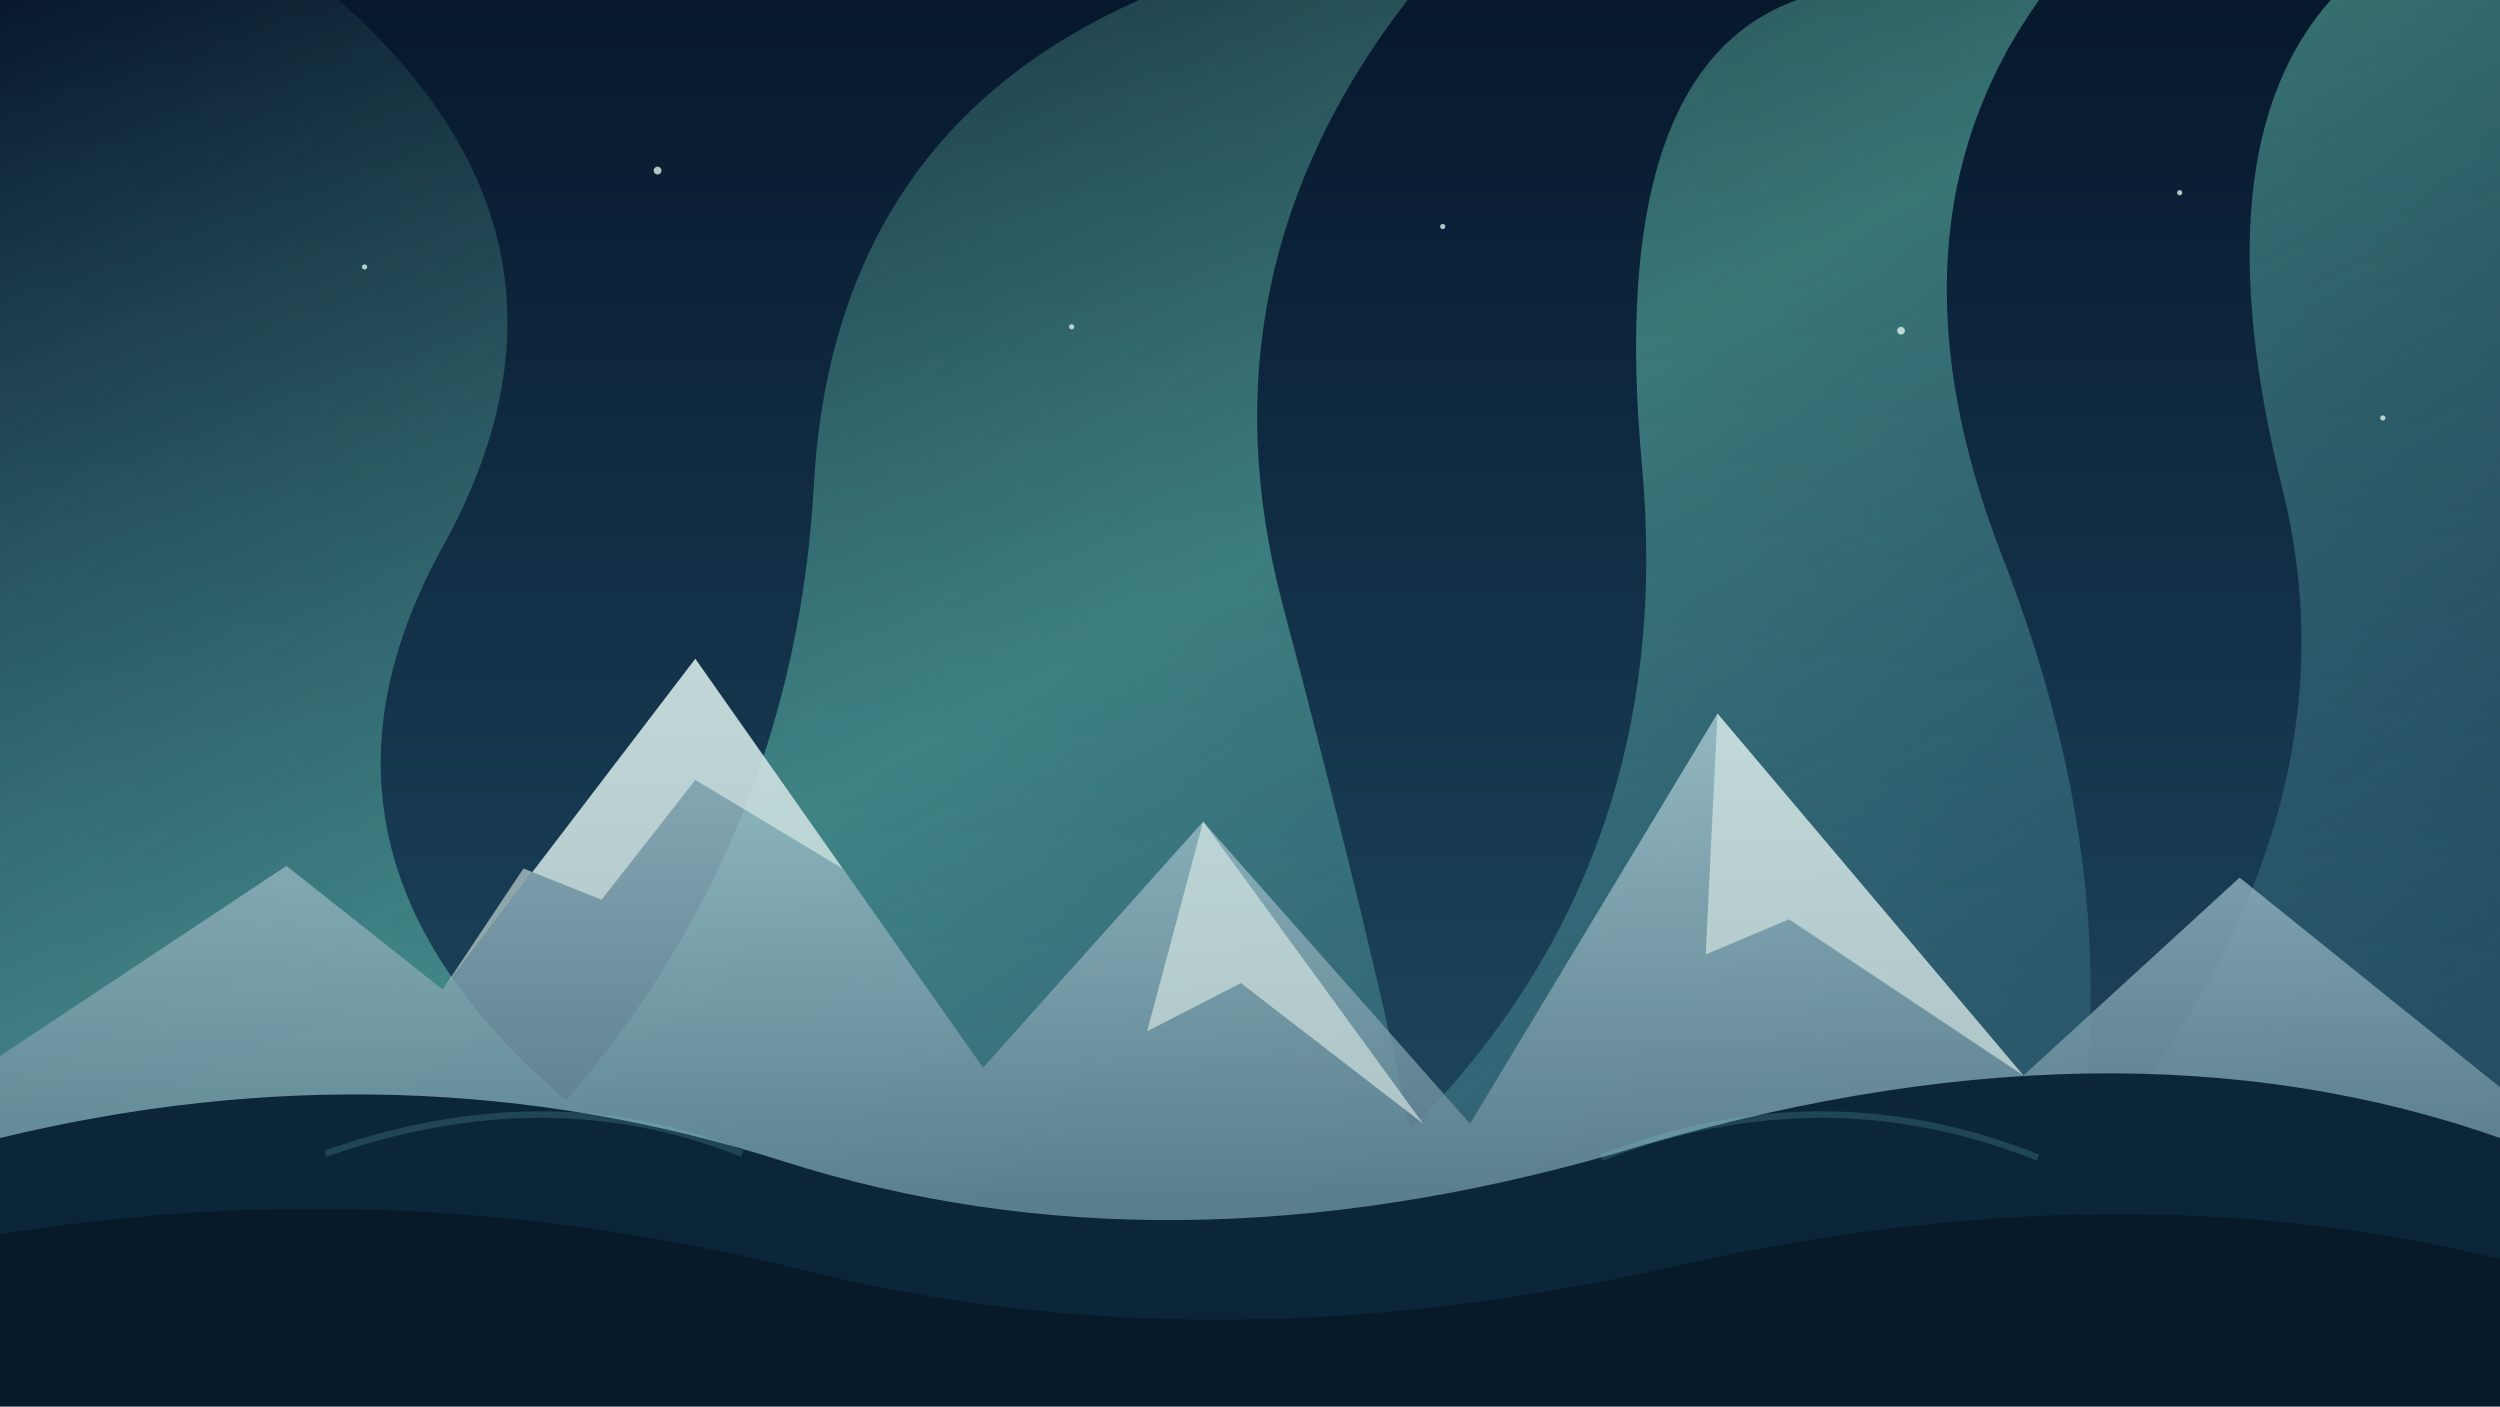
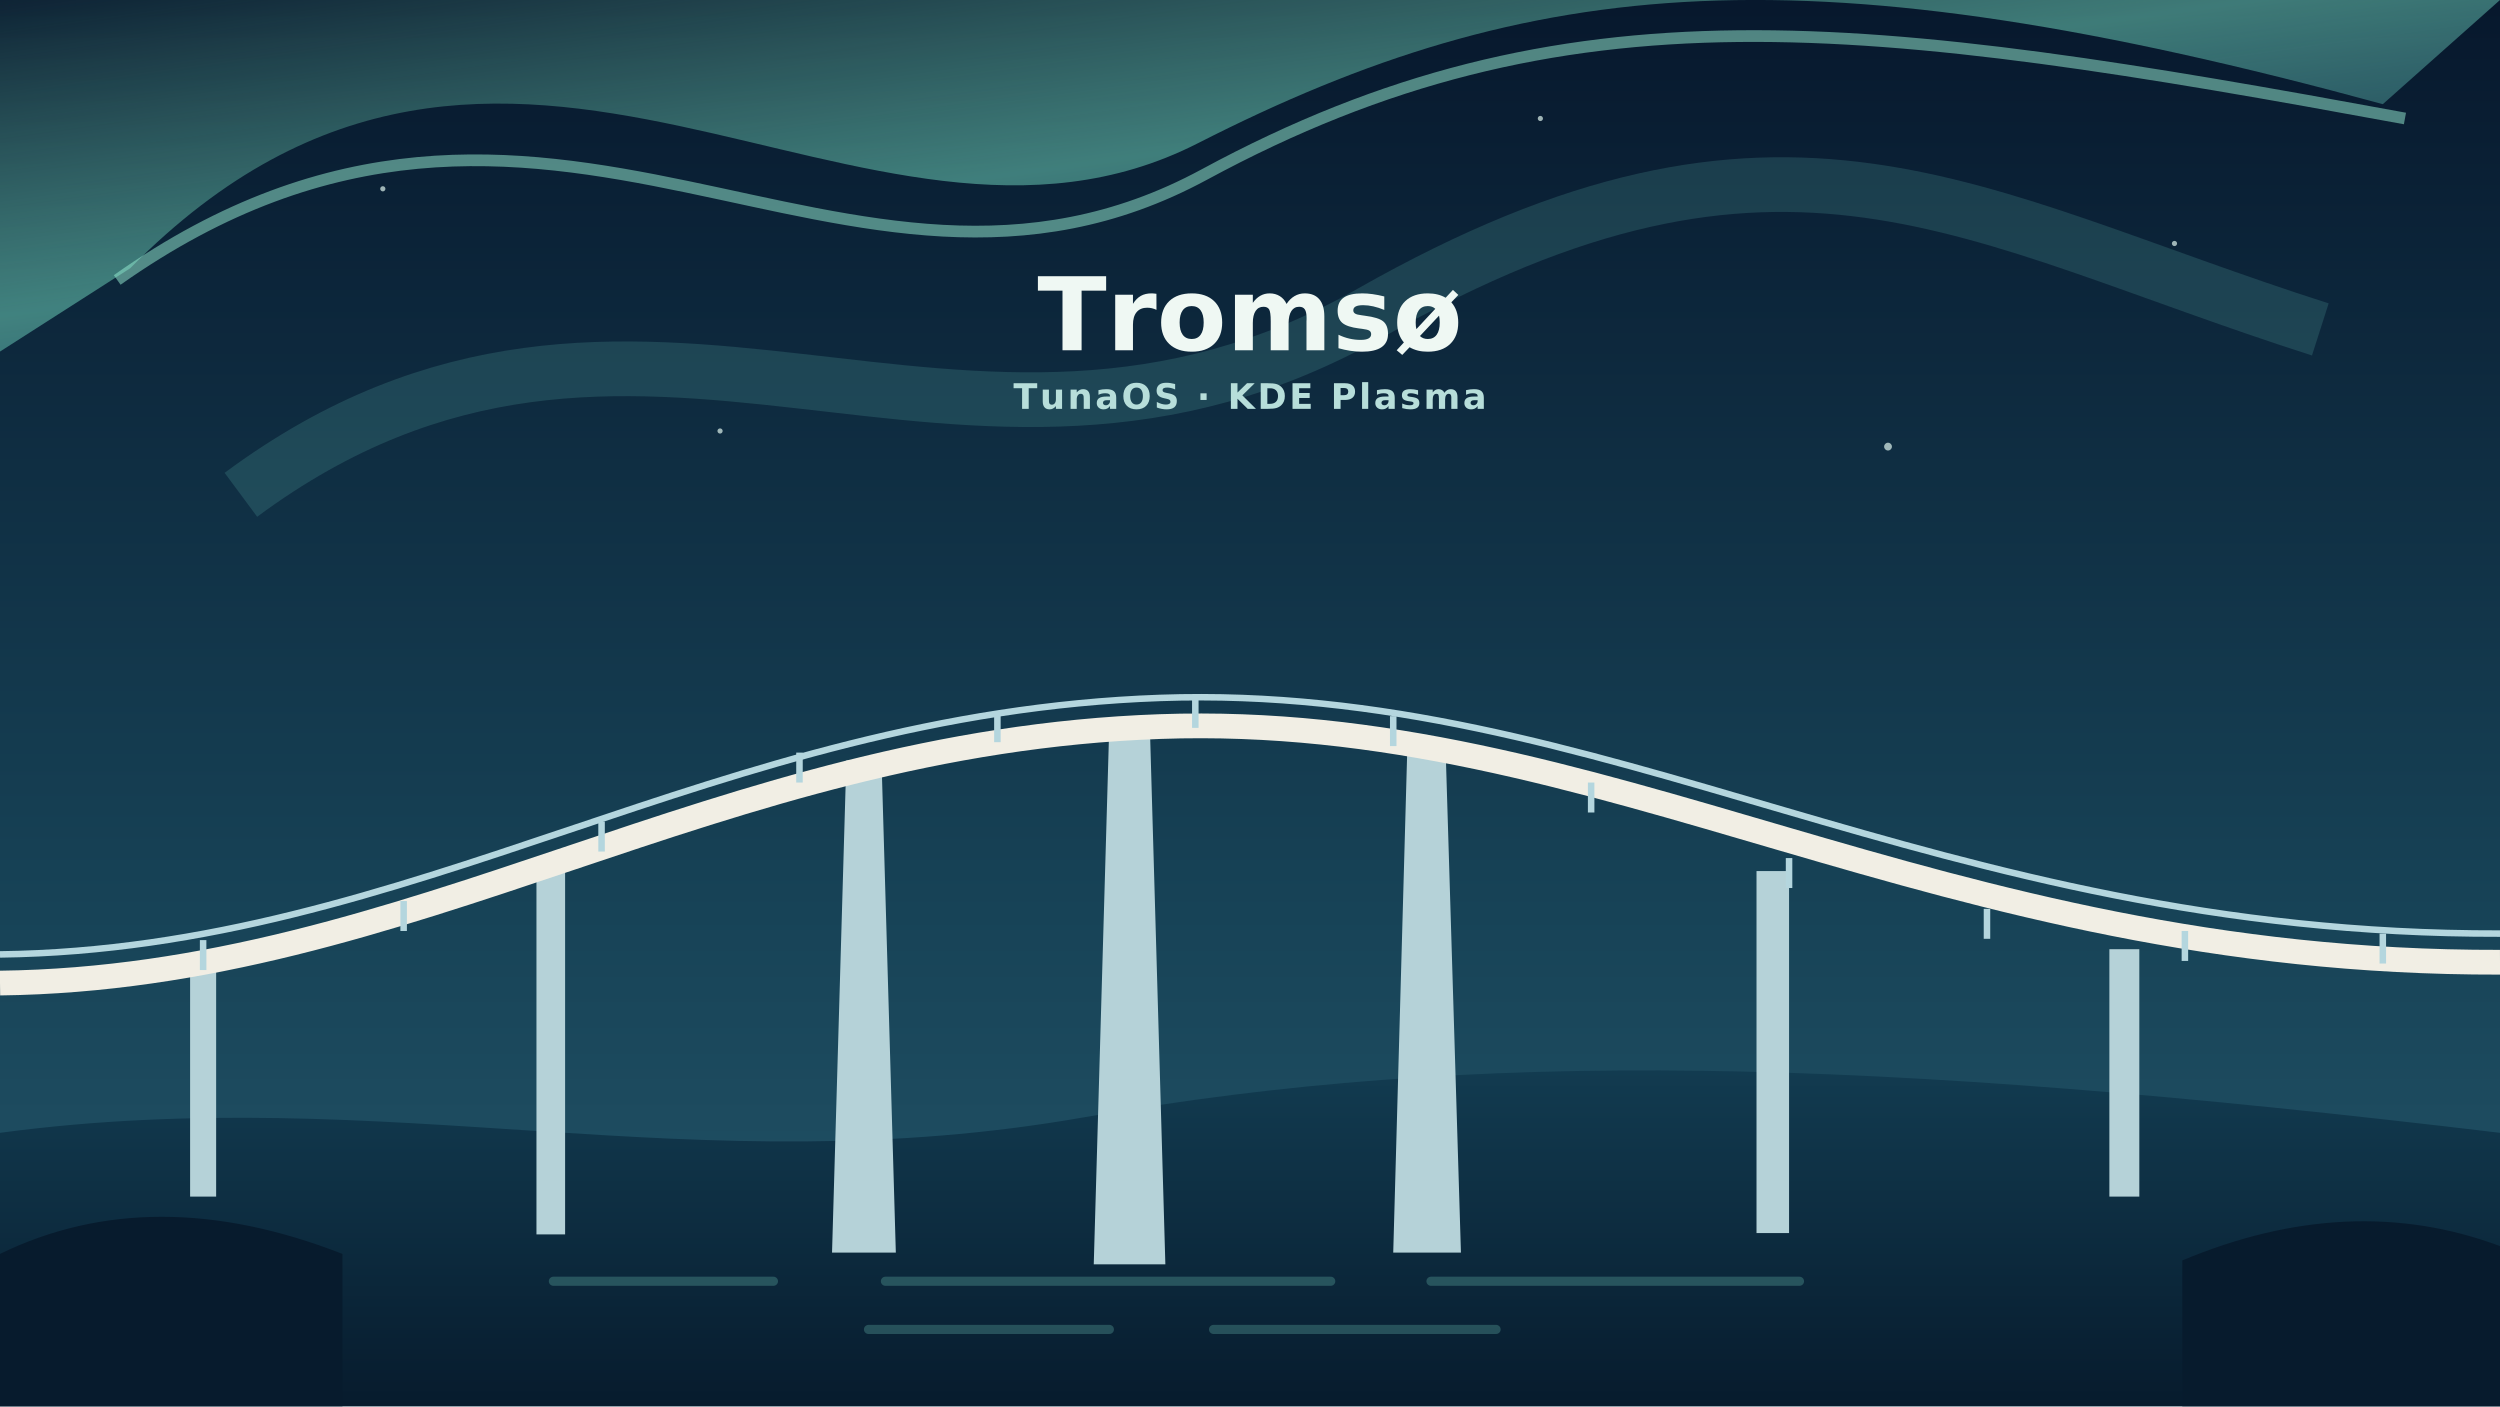
<svg xmlns="http://www.w3.org/2000/svg" viewBox="0 0 1920 1080" role="img" aria-labelledby="title desc">
  <defs>
    <linearGradient id="sky" x1="0" y1="0" x2="0" y2="1">
      <stop stop-color="#07182d" />
-       <stop offset=".62" stop-color="#173b53" />
-       <stop offset="1" stop-color="#254d62" />
+       <stop offset=".65" stop-color="#174357" />
+       <stop offset="1" stop-color="#25566a" />
    </linearGradient>
    <linearGradient id="curtain" x1="0" y1="0" x2="1" y2="1">
-       <stop stop-color="#8bf1cf" stop-opacity="0" />
-       <stop offset=".45" stop-color="#70ddc3" stop-opacity=".58" />
-       <stop offset="1" stop-color="#72aeca" stop-opacity="0" />
+       <stop stop-color="#8cf2c8" stop-opacity=".05" />
+       <stop offset=".45" stop-color="#75ddc2" stop-opacity=".5" />
+       <stop offset="1" stop-color="#5dc0d3" stop-opacity=".04" />
    </linearGradient>
-     <linearGradient id="mountain" x1="0" y1="0" x2="0" y2="1">
-       <stop stop-color="#b2d3db" />
-       <stop offset="1" stop-color="#456779" />
+     <linearGradient id="water" x1="0" y1="0" x2="0" y2="1">
+       <stop stop-color="#123b50" />
+       <stop offset="1" stop-color="#071b2d" />
    </linearGradient>
  </defs>
-   <path fill="url(#sky)" d="M0 0h1920v1080H0z" />
-   <path d="M260 0q210 185 80 420t95 425q175-203 190-472T875 0h206q-163 211-96 464t98 404q206-207 178-511T1380 0h186q-126 177-28 428t54 475q226-266 161-527T1790 0h130v1080H0V0z" fill="url(#curtain)" opacity=".78" />
-   <g fill="#e0f4ec" fill-opacity=".78">
-     <circle cx="280" cy="205" r="2" />
-     <circle cx="505" cy="131" r="3" />
-     <circle cx="823" cy="251" r="2" />
-     <circle cx="1108" cy="174" r="2" />
-     <circle cx="1460" cy="254" r="3" />
-     <circle cx="1674" cy="148" r="2" />
-     <circle cx="1830" cy="321" r="2" />
+   <rect width="1920" height="1080" fill="url(#sky)" />
+   <path d="M100 206C390-88 663 241 920 110S1390-40 1830 80L1920 0H0v270z" fill="url(#curtain)" />
+   <path d="M90 215C420-18 648 284 925 134S1434 15 1847 91" fill="none" stroke="#9bf3d6" stroke-opacity=".5" stroke-width="9" />
+   <path d="M185 380C490 154 736 420 1053 240S1510 166 1782 253" fill="none" stroke="#6ecbbf" stroke-opacity=".18" stroke-width="42" />
+   <g fill="#def4ed" fill-opacity=".7">
+     <circle cx="294" cy="145" r="2" />
+     <circle cx="553" cy="331" r="2" />
+     <circle cx="1183" cy="91" r="2" />
+     <circle cx="1450" cy="343" r="3" />
+     <circle cx="1670" cy="187" r="2" />
  </g>
-   <path d="M0 811 220 665l120 95 194-254 221 314 169-189 205 232 190-315 235 278 166-152 200 161v245H0z" fill="url(#mountain)" fill-opacity=".8" />
-   <path d="m340 760 194-254 113 161-113-68-72 92-60-24zm584-129 169 232-140-108-72 37zm395-83 235 278-180-120-64 27z" fill="#e4f1eb" fill-opacity=".58" />
-   <path d="M0 874q310-75 602 18t638-6q382-117 680-12v206H0z" fill="#0c2639" />
-   <path d="M0 948q306-50 615 27t660 0q349-81 645-8v113H0z" fill="#071a2a" />
-   <path d="M250 886q170-60 320 0M1230 889q170-66 335 0" fill="none" stroke="#83d9ca" stroke-opacity=".18" stroke-width="5" />
+   <g fill="#eff8f3" aria-label="Tromsø">
+     <path transform="translate(796.7256 269) scale(0.03808594 -0.03808594)" d="M10 1493H1386V1202H891V0H506V1202H10Z" />
+     <path transform="translate(849.9316 269) scale(0.03808594 -0.03808594)" d="M1004 815Q957 837 910.5 847.5Q864 858 817 858Q679 858 604.5 769.5Q530 681 530 516V0H172V1120H530V936Q599 1046 688.5 1096.5Q778 1147 903 1147Q921 1147 942.0 1145.5Q963 1144 1003 1139Z" />
+     <path transform="translate(888.3984 269) scale(0.03808594 -0.03808594)" d="M705 891Q586 891 523.5 805.5Q461 720 461 559Q461 398 523.5 312.5Q586 227 705 227Q822 227 884.0 312.5Q946 398 946 559Q946 720 884.0 805.5Q822 891 705 891ZM705 1147Q994 1147 1156.5 991.0Q1319 835 1319 559Q1319 283 1156.5 127.0Q994 -29 705 -29Q415 -29 251.5 127.0Q88 283 88 559Q88 835 251.5 991.0Q415 1147 705 1147Z" />
+     <path transform="translate(941.9854 269) scale(0.03808594 -0.03808594)" d="M1210 934Q1278 1038 1371.5 1092.5Q1465 1147 1577 1147Q1770 1147 1871.0 1028.0Q1972 909 1972 682V0H1612V584Q1613 597 1613.5 611.0Q1614 625 1614 651Q1614 770 1579.0 823.5Q1544 877 1466 877Q1364 877 1308.5 793.0Q1253 709 1251 550V0H891V584Q891 770 859.0 823.5Q827 877 745 877Q642 877 586.0 792.5Q530 708 530 551V0H170V1120H530V956Q596 1051 681.5 1099.0Q767 1147 870 1147Q986 1147 1075.0 1091.0Q1164 1035 1210 934Z" />
+     <path transform="translate(1023.261 269) scale(0.03808594 -0.03808594)" d="M1047 1085V813Q932 861 825.0 885.0Q718 909 623 909Q521 909 471.5 883.5Q422 858 422 805Q422 762 459.5 739.0Q497 716 594 705L657 696Q932 661 1027.0 581.0Q1122 501 1122 330Q1122 151 990.0 61.0Q858 -29 596 -29Q485 -29 366.5 -11.5Q248 6 123 41V313Q230 261 342.5 235.0Q455 209 571 209Q676 209 729.0 238.0Q782 267 782 324Q782 372 745.5 395.5Q709 419 600 432L537 440Q298 470 202.0 551.0Q106 632 106 797Q106 975 228.0 1061.0Q350 1147 602 1147Q701 1147 810.0 1132.0Q919 1117 1047 1085Z" />
+     <path transform="translate(1069.688 269) scale(0.03808594 -0.03808594)" d="M856 836Q827 864 789.5 877.5Q752 891 705 891Q586 891 523.5 805.5Q461 720 461 559Q461 518 464.5 485.5Q468 453 475 426ZM547 287Q578 257 617.5 242.0Q657 227 705 227Q822 227 884.0 312.5Q946 398 946 559Q946 602 942.5 635.5Q939 669 932 698ZM223 158Q156 236 122.0 336.0Q88 436 88 559Q88 835 251.5 991.0Q415 1147 705 1147Q811 1147 900.5 1125.0Q990 1103 1065 1059L1212 1217L1321 1116L1180 967Q1250 887 1284.5 786.0Q1319 685 1319 559Q1319 283 1156.5 127.0Q994 -29 705 -29Q597 -29 506.0 -6.5Q415 16 338 61L190 -94L78 0Z" />
+   </g>
+   <g fill="#b7deda" aria-label="TunaOS · KDE Plasma">
+     <path transform="translate(778.2993 314) scale(0.01318359 -0.01318359)" d="M10 1493H1386V1202H891V0H506V1202H10Z" />
+     <path transform="translate(798.7168 314) scale(0.01318359 -0.01318359)" d="M160 436V1120H520V1008Q520 917 519.0 779.5Q518 642 518 596Q518 461 525.0 401.5Q532 342 549 315Q571 280 606.5 261.0Q642 242 688 242Q800 242 864.0 328.0Q928 414 928 567V1120H1286V0H928V162Q847 64 756.5 17.5Q666 -29 557 -29Q363 -29 261.5 90.0Q160 209 160 436Z" />
+     <path transform="translate(819.9385 314) scale(0.01318359 -0.01318359)" d="M1298 682V0H938V111V522Q938 667 931.5 722.0Q925 777 909 803Q888 838 852.0 857.5Q816 877 770 877Q658 877 594.0 790.5Q530 704 530 551V0H172V1120H530V956Q611 1054 702.0 1100.5Q793 1147 903 1147Q1097 1147 1197.5 1028.0Q1298 909 1298 682Z" />
+     <path transform="translate(841.1602 314) scale(0.01318359 -0.01318359)" d="M674 504Q562 504 505.5 466.0Q449 428 449 354Q449 286 494.5 247.5Q540 209 621 209Q722 209 791.0 281.5Q860 354 860 463V504ZM1221 639V0H860V166Q788 64 698.0 17.5Q608 -29 479 -29Q305 -29 196.5 72.5Q88 174 88 336Q88 533 223.5 625.0Q359 717 649 717H860V745Q860 830 793.0 869.5Q726 909 584 909Q469 909 370.0 886.0Q271 863 186 817V1090Q301 1118 417.0 1132.5Q533 1147 649 1147Q952 1147 1086.5 1027.5Q1221 908 1221 639Z" />
+     <path transform="translate(861.3799 314) scale(0.01318359 -0.01318359)" d="M870 1241Q694 1241 597.0 1111.0Q500 981 500 745Q500 510 597.0 380.0Q694 250 870 250Q1047 250 1144.0 380.0Q1241 510 1241 745Q1241 981 1144.0 1111.0Q1047 1241 870 1241ZM870 1520Q1230 1520 1434.0 1314.0Q1638 1108 1638 745Q1638 383 1434.0 177.0Q1230 -29 870 -29Q511 -29 306.5 177.0Q102 383 102 745Q102 1108 306.5 1314.0Q511 1520 870 1520Z" />
+     <path transform="translate(886.3325 314) scale(0.01318359 -0.01318359)" d="M1227 1446V1130Q1104 1185 987.0 1213.0Q870 1241 766 1241Q628 1241 562.0 1203.0Q496 1165 496 1085Q496 1025 540.5 991.5Q585 958 702 934L866 901Q1115 851 1220.0 749.0Q1325 647 1325 459Q1325 212 1178.5 91.5Q1032 -29 731 -29Q589 -29 446.0 -2.0Q303 25 160 78V403Q303 327 436.5 288.5Q570 250 694 250Q820 250 887.0 292.0Q954 334 954 412Q954 482 908.5 520.0Q863 558 727 588L578 621Q354 669 250.5 774.0Q147 879 147 1057Q147 1280 291.0 1400.0Q435 1520 705 1520Q828 1520 958.0 1501.5Q1088 1483 1227 1446Z" />
+     <path transform="translate(919.1782 314) scale(0.01318359 -0.01318359)" d="M209 905H569V518H209Z" />
+     <path transform="translate(942.835 314) scale(0.01318359 -0.01318359)" d="M188 1493H573V948L1128 1493H1575L856 786L1649 0H1167L573 588V0H188Z" />
+     <path transform="translate(965.7573 314) scale(0.01318359 -0.01318359)" d="M573 1202V291H711Q947 291 1071.5 408.0Q1196 525 1196 748Q1196 970 1072.0 1086.0Q948 1202 711 1202ZM188 1493H594Q934 1493 1100.5 1444.5Q1267 1396 1386 1280Q1491 1179 1542.0 1047.0Q1593 915 1593 748Q1593 579 1542.0 446.5Q1491 314 1386 213Q1266 97 1098.0 48.5Q930 0 594 0H188Z" />
+     <path transform="translate(990.1694 314) scale(0.01318359 -0.01318359)" d="M188 1493H1227V1202H573V924H1188V633H573V291H1249V0H188Z" />
+     <path transform="translate(1022.013 314) scale(0.01318359 -0.01318359)" d="M188 1493H827Q1112 1493 1264.5 1366.5Q1417 1240 1417 1006Q1417 771 1264.5 644.5Q1112 518 827 518H573V0H188ZM573 1214V797H786Q898 797 959.0 851.5Q1020 906 1020 1006Q1020 1106 959.0 1160.0Q898 1214 786 1214Z" />
+     <path transform="translate(1043.802 314) scale(0.01318359 -0.01318359)" d="M172 1556H530V0H172Z" />
+     <path transform="translate(1055.057 314) scale(0.01318359 -0.01318359)" d="M674 504Q562 504 505.5 466.0Q449 428 449 354Q449 286 494.5 247.5Q540 209 621 209Q722 209 791.0 281.5Q860 354 860 463V504ZM1221 639V0H860V166Q788 64 698.0 17.5Q608 -29 479 -29Q305 -29 196.5 72.5Q88 174 88 336Q88 533 223.5 625.0Q359 717 649 717H860V745Q860 830 793.0 869.5Q726 909 584 909Q469 909 370.0 886.0Q271 863 186 817V1090Q301 1118 417.0 1132.5Q533 1147 649 1147Q952 1147 1086.5 1027.5Q1221 908 1221 639Z" />
+     <path transform="translate(1075.276 314) scale(0.01318359 -0.01318359)" d="M1047 1085V813Q932 861 825.0 885.0Q718 909 623 909Q521 909 471.5 883.5Q422 858 422 805Q422 762 459.5 739.0Q497 716 594 705L657 696Q932 661 1027.0 581.0Q1122 501 1122 330Q1122 151 990.0 61.0Q858 -29 596 -29Q485 -29 366.5 -11.5Q248 6 123 41V313Q230 261 342.5 235.0Q455 209 571 209Q676 209 729.0 238.0Q782 267 782 324Q782 372 745.5 395.5Q709 419 600 432L537 440Q298 470 202.0 551.0Q106 632 106 797Q106 975 228.0 1061.0Q350 1147 602 1147Q701 1147 810.0 1132.0Q919 1117 1047 1085Z" />
+     <path transform="translate(1093.347 314) scale(0.01318359 -0.01318359)" d="M1210 934Q1278 1038 1371.5 1092.5Q1465 1147 1577 1147Q1770 1147 1871.0 1028.0Q1972 909 1972 682V0H1612V584Q1613 597 1613.5 611.0Q1614 625 1614 651Q1614 770 1579.0 823.5Q1544 877 1466 877Q1364 877 1308.5 793.0Q1253 709 1251 550V0H891V584Q891 770 859.0 823.5Q827 877 745 877Q642 877 586.0 792.5Q530 708 530 551V0H170V1120H530V956Q596 1051 681.5 1099.0Q767 1147 870 1147Q986 1147 1075.0 1091.0Q1164 1035 1210 934Z" />
+     <path transform="translate(1123.481 314) scale(0.01318359 -0.01318359)" d="M674 504Q562 504 505.5 466.0Q449 428 449 354Q449 286 494.5 247.5Q540 209 621 209Q722 209 791.0 281.5Q860 354 860 463V504ZM1221 639V0H860V166Q788 64 698.0 17.5Q608 -29 479 -29Q305 -29 196.5 72.5Q88 174 88 336Q88 533 223.5 625.0Q359 717 649 717H860V745Q860 830 793.0 869.5Q726 909 584 909Q469 909 370.0 886.0Q271 863 186 817V1090Q301 1118 417.0 1132.5Q533 1147 649 1147Q952 1147 1086.5 1027.5Q1221 908 1221 639Z" />
+   </g>
+   <path d="M0 870C300 830 532 911 833 858S1435 812 1920 870v210H0z" fill="url(#water)" />
+   <g fill="#b5d2d8">
+     <path d="M146 743h20v176h-20zM412 663h22v285h-22zM650 584h27l11 378h-49zM852 555h31l12 416h-55zM1081 568h29l12 394h-52zM1349 669h25v278h-25zM1620 729h23v190h-23z" />
+   </g>
+   <path d="M0 755C317 751 550 570 891 558S1485 740 1920 739" fill="none" stroke="#f1eee4" stroke-width="19" />
+   <path d="M0 733C317 729 550 548 891 536S1485 718 1920 717" fill="none" stroke="#b4d6de" stroke-width="5" />
+   <path d="M156 745v-23M310 715v-23M462 654v-23M614 601v-23M766 570v-23M918 559v-23M1070 573v-23M1222 624v-23M1374 682v-23M1526 721v-23M1678 738v-23M1830 740v-23" stroke="#b4d6de" stroke-width="5" />
+   <path d="M425 984h169m86 0h342m77 0h283M667 1021h185m80 0h217" fill="none" stroke="#7cdcc8" stroke-opacity=".25" stroke-width="7" stroke-linecap="round" />
+   <path d="M0 963q117-57 263 0v117H0zM1676 968q129-54 244-11v123h-244z" fill="#071b2d" />
</svg>
